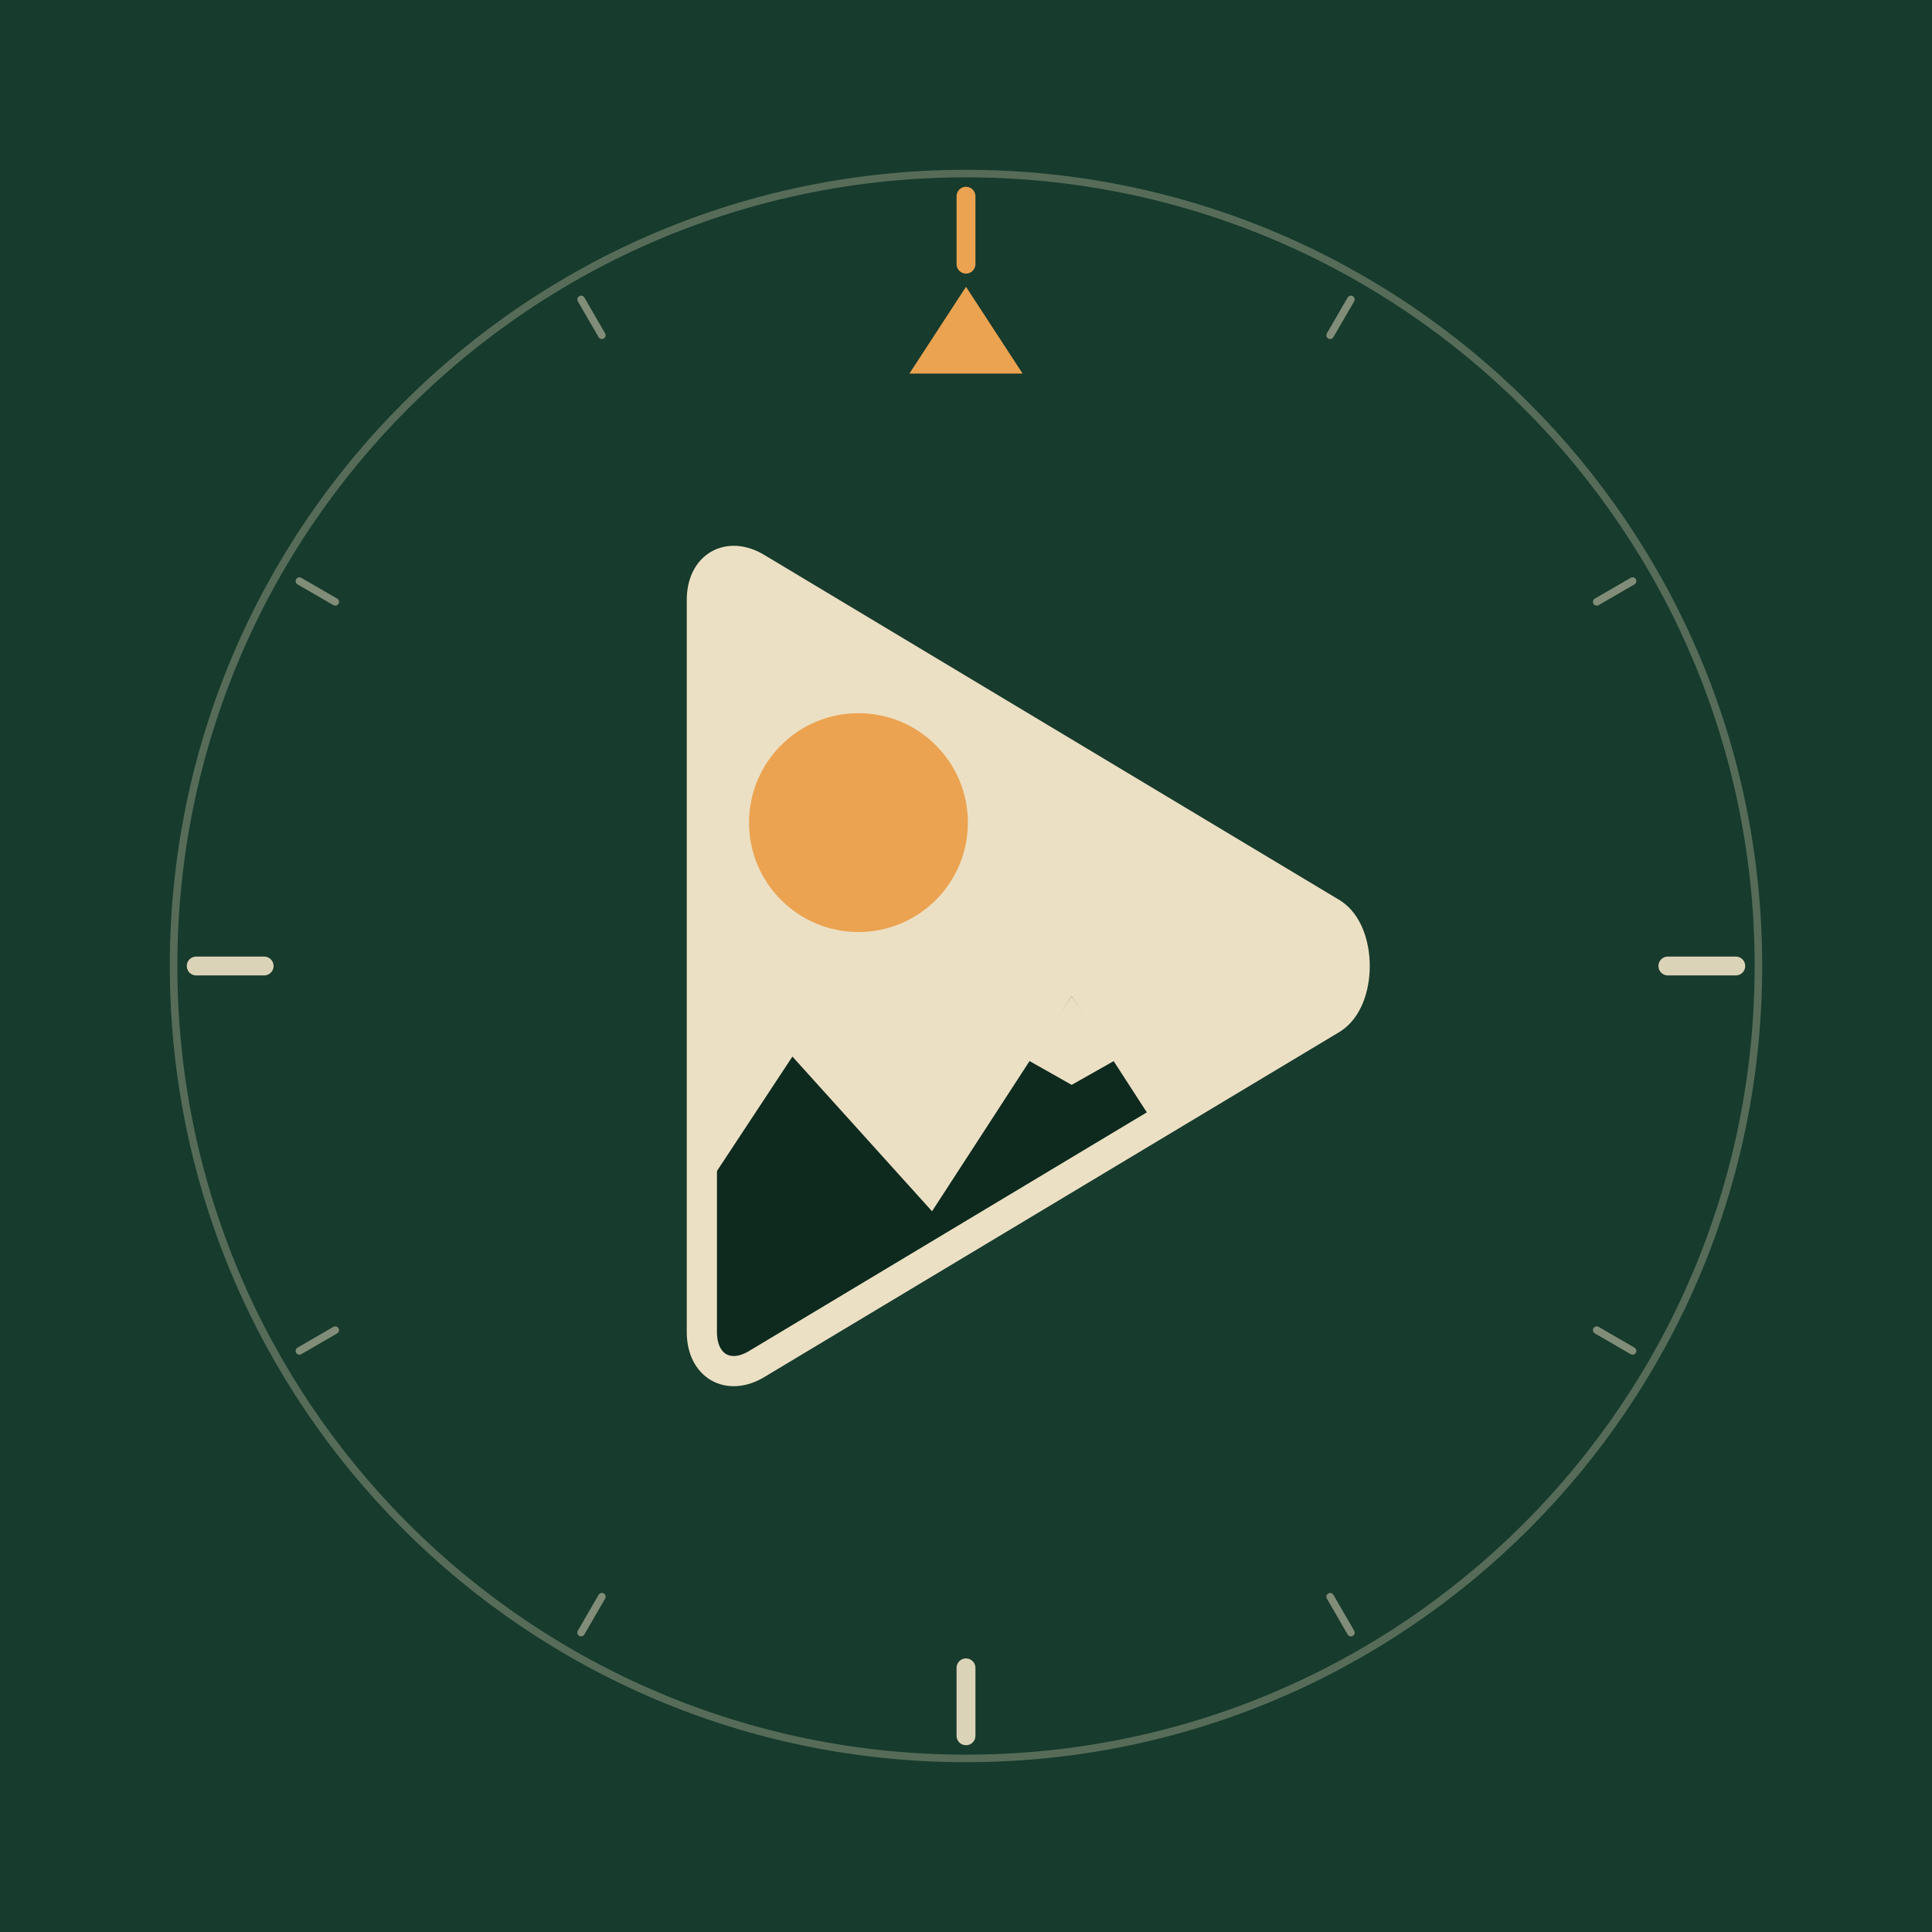
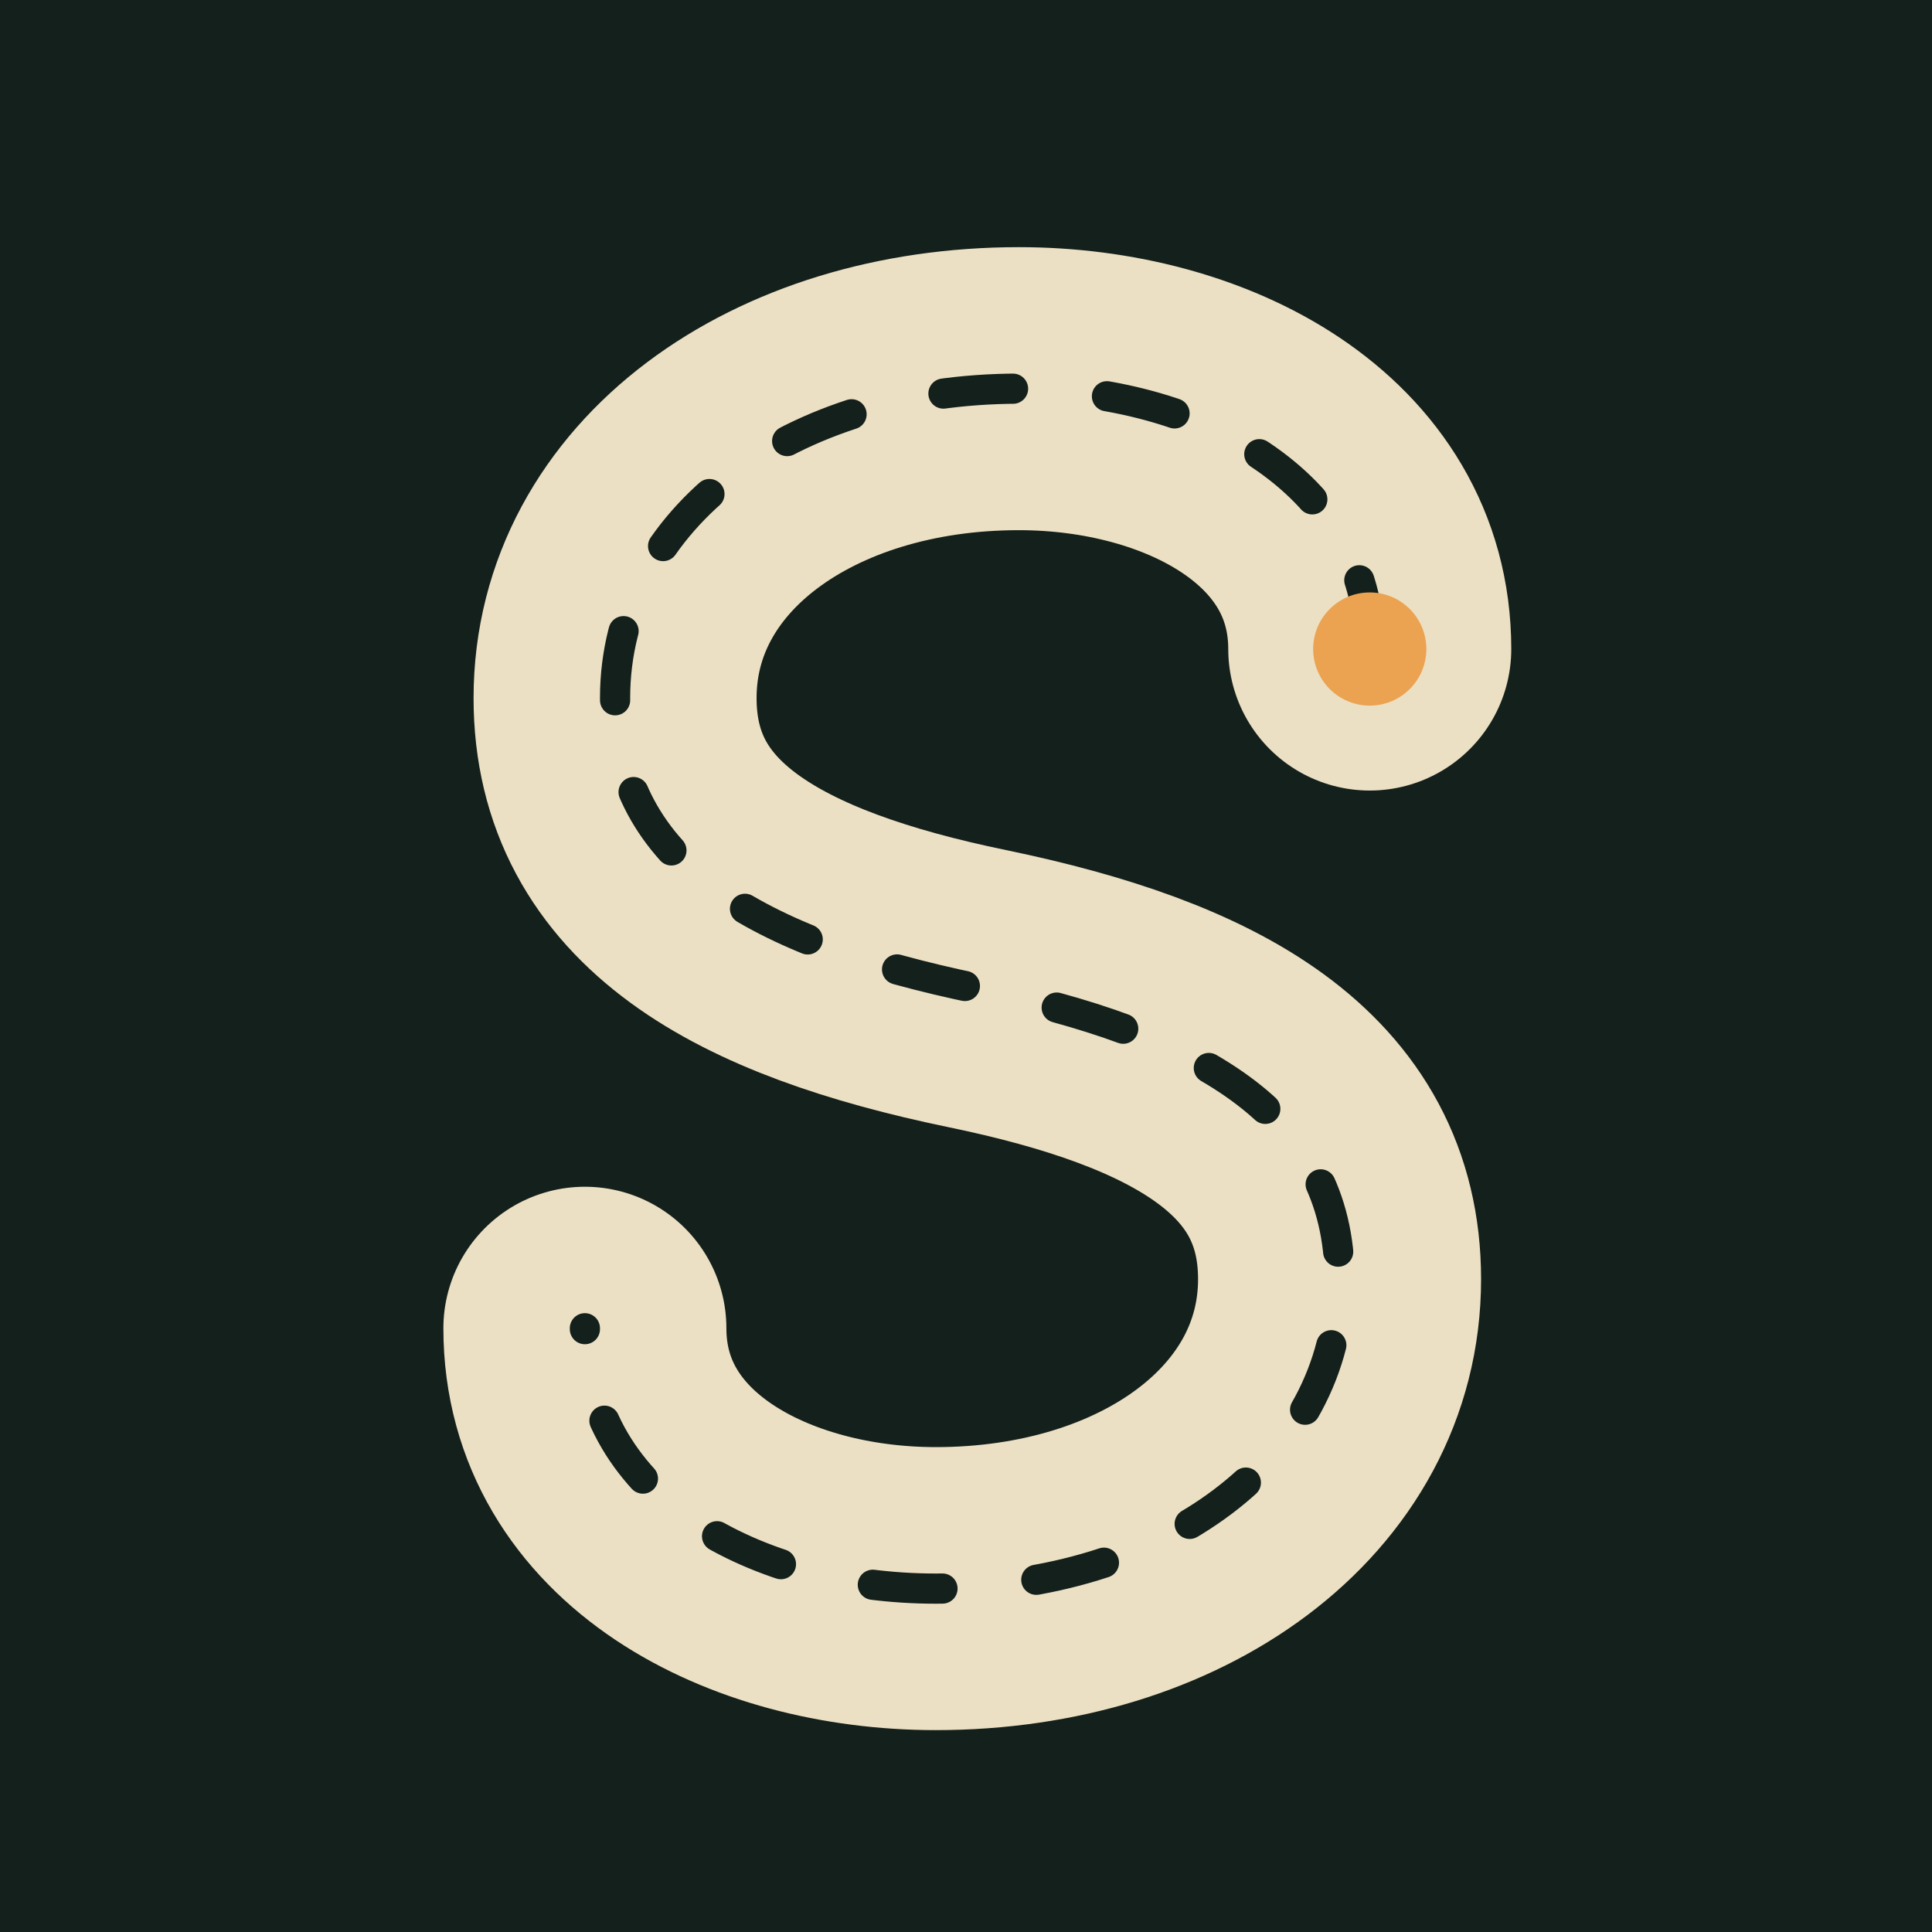
<svg xmlns="http://www.w3.org/2000/svg" width="1024" height="1024" viewBox="0 0 1024 1024">
-   <rect width="1024" height="1024" fill="#173B2C" />
-   <circle cx="512" cy="512" r="420" fill="none" stroke="#ECE0C4" stroke-width="4" opacity="0.3" />
-   <line x1="512.0" y1="140.0" x2="512.0" y2="104.0" stroke="#EBA351" stroke-width="10" stroke-linecap="round" opacity="1" />
-   <line x1="705.0" y1="177.7" x2="716.0" y2="158.7" stroke="#ECE0C4" stroke-width="4" stroke-linecap="round" opacity="0.5" />
-   <line x1="846.3" y1="319.0" x2="865.3" y2="308.0" stroke="#ECE0C4" stroke-width="4" stroke-linecap="round" opacity="0.5" />
-   <line x1="884.0" y1="512.0" x2="920.0" y2="512.0" stroke="#ECE0C4" stroke-width="10" stroke-linecap="round" opacity="0.92" />
-   <line x1="846.3" y1="705.0" x2="865.3" y2="716.0" stroke="#ECE0C4" stroke-width="4" stroke-linecap="round" opacity="0.5" />
-   <line x1="705.0" y1="846.3" x2="716.0" y2="865.3" stroke="#ECE0C4" stroke-width="4" stroke-linecap="round" opacity="0.5" />
-   <line x1="512.0" y1="884.0" x2="512.0" y2="920.0" stroke="#ECE0C4" stroke-width="10" stroke-linecap="round" opacity="0.92" />
-   <line x1="319.0" y1="846.3" x2="308.0" y2="865.3" stroke="#ECE0C4" stroke-width="4" stroke-linecap="round" opacity="0.5" />
-   <line x1="177.7" y1="705.0" x2="158.7" y2="716.0" stroke="#ECE0C4" stroke-width="4" stroke-linecap="round" opacity="0.5" />
-   <line x1="140.0" y1="512.0" x2="104.0" y2="512.0" stroke="#ECE0C4" stroke-width="10" stroke-linecap="round" opacity="0.92" />
-   <line x1="177.7" y1="319.0" x2="158.7" y2="308.0" stroke="#ECE0C4" stroke-width="4" stroke-linecap="round" opacity="0.5" />
-   <line x1="319.0" y1="177.7" x2="308.0" y2="158.7" stroke="#ECE0C4" stroke-width="4" stroke-linecap="round" opacity="0.5" />
-   <path d="M 512 152 l 30 46 l -60 0 Z" fill="#EBA351" />
-   <clipPath id="c_n">
-     <path d="M 372 318 C 372 300 386 292 401 301 L 706 484 C 722 494 722 530 706 540 L 401 723 C 386 732 372 724 372 706 Z" />
-   </clipPath>
-   <g clip-path="url(#c_n)">
-     <rect x="0" y="0" width="1024" height="1024" fill="#ECE0C4" />
-     <circle cx="455" cy="436" r="58" fill="#EBA351" />
-     <path d="M 296 748 L 420 560 L 494 642 L 568 528 L 656 664 L 748 748 Z" fill="#0E2A1F" />
-     <path d="M 568 528 L 545 562 L 568 575 L 591 562 Z" fill="#ECE0C4" />
+   <rect width="1024" height="1024" fill="#14201B" />
+   <g transform="translate(512,512) scale(1.0) translate(-512,-512)">
+     <path d="M 726 344 C 726 254 634 206 540 206 C 420 206 326 274 326 370 C 326 458 402 500 518 524 C 634 548 710 590 710 678 C 710 774 616 842 496 842 C 402 842 310 794 310 704" fill="none" stroke="#ECE0C4" stroke-width="150" stroke-linecap="round" stroke-linejoin="round" />
+     <path d="M 726 344 C 726 254 634 206 540 206 C 420 206 326 274 326 370 C 326 458 402 500 518 524 C 634 548 710 590 710 678 C 710 774 616 842 496 842 C 402 842 310 794 310 704" fill="none" stroke="#14201B" stroke-width="16" stroke-linecap="round" stroke-dasharray="37 50" />
+     <circle cx="726" cy="344" r="30" fill="#EBA351" />
  </g>
-   <path d="M 372 318 C 372 300 386 292 401 301 L 706 484 C 722 494 722 530 706 540 L 401 723 C 386 732 372 724 372 706 Z" fill="none" stroke="#ECE0C4" stroke-width="16" stroke-linejoin="round" />
</svg>
